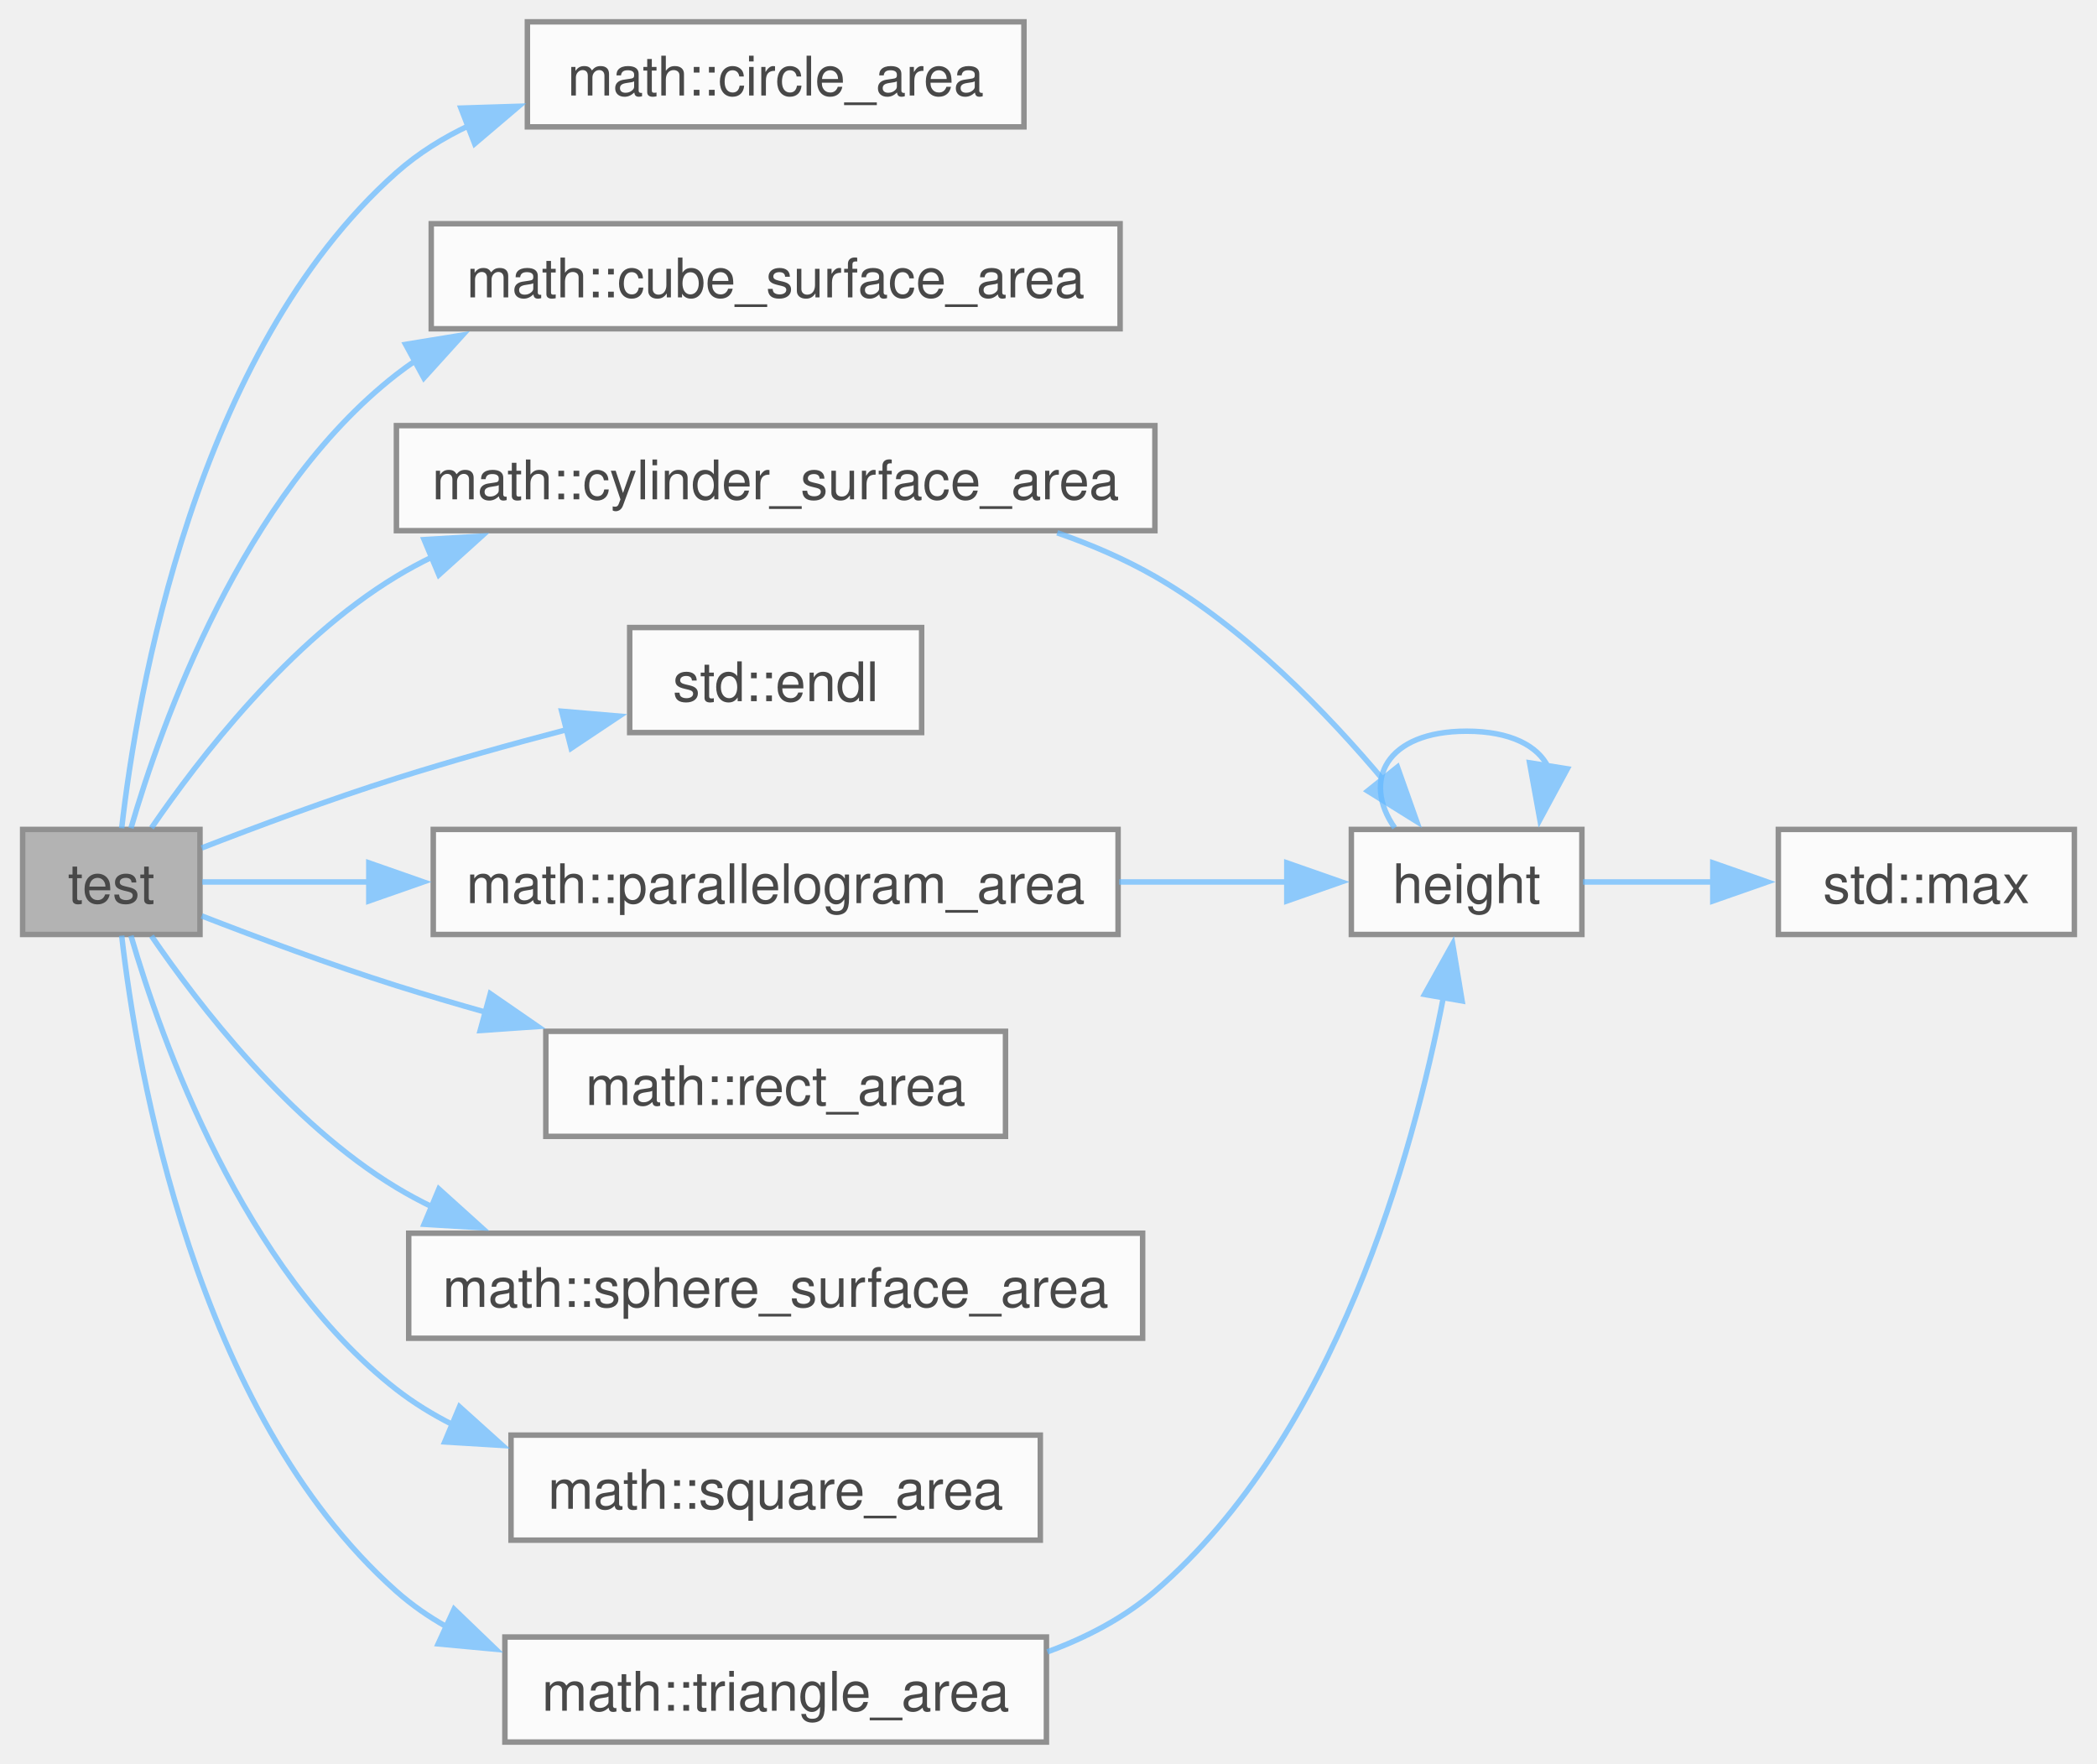
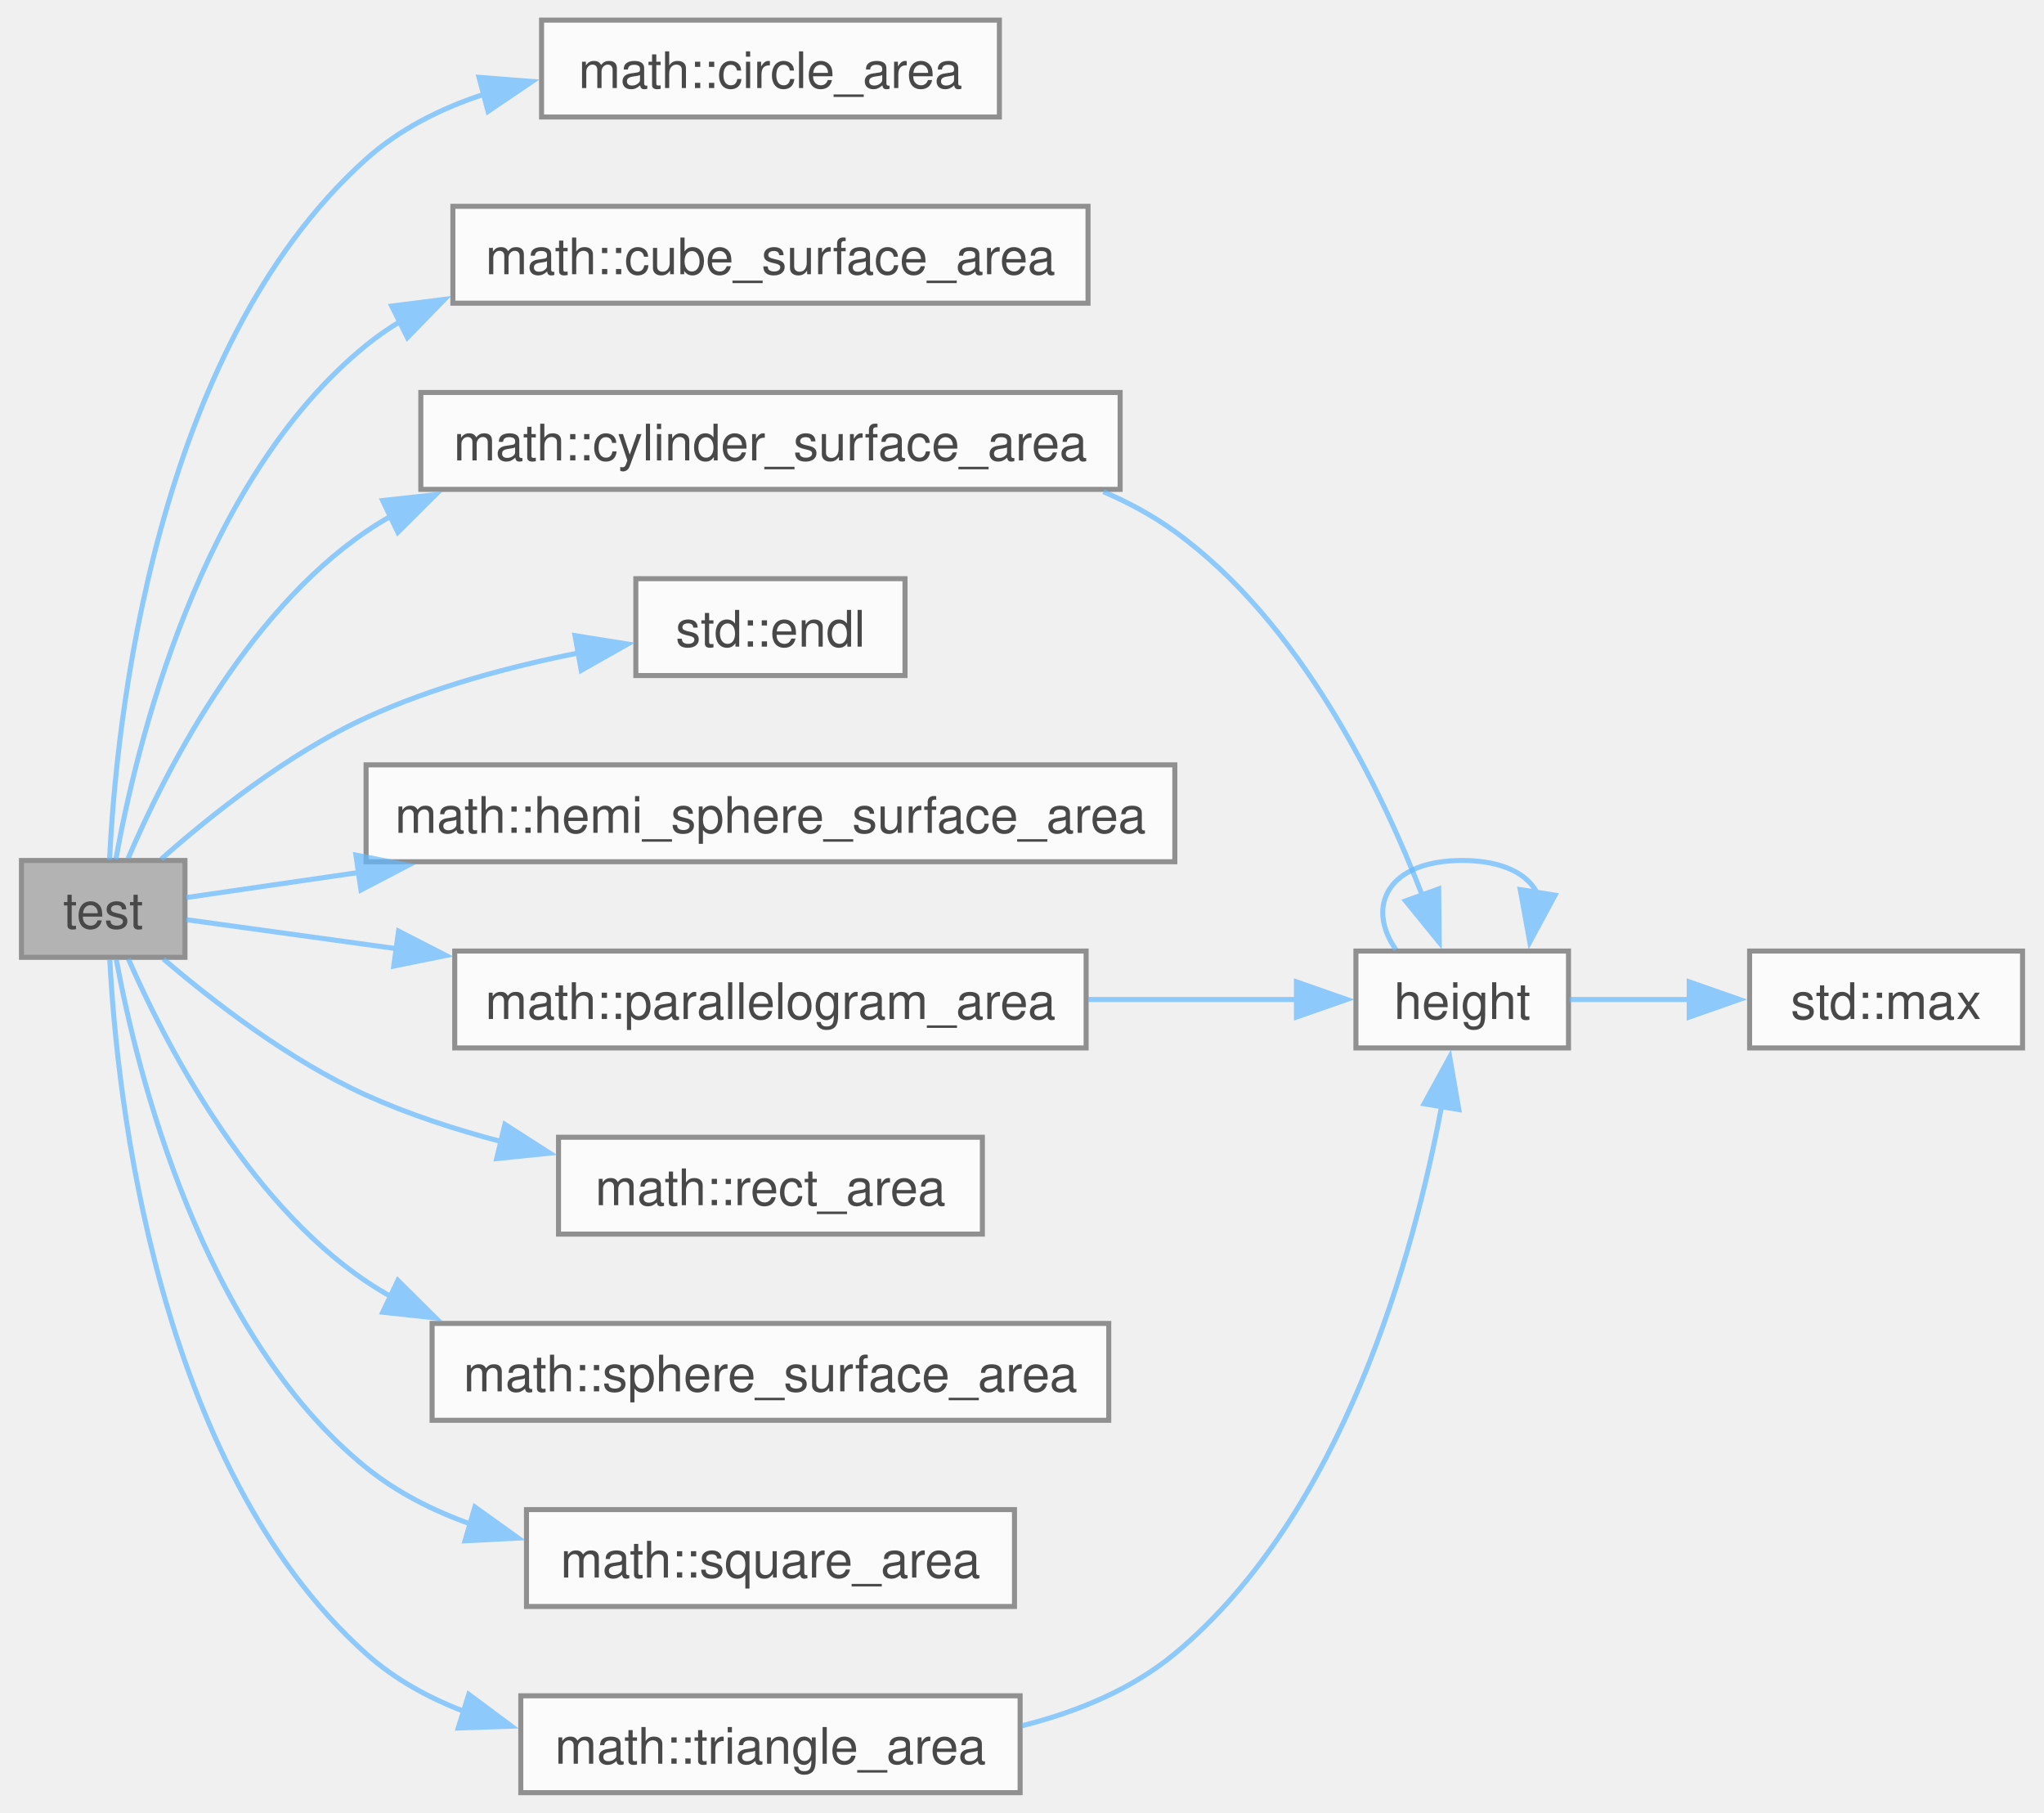
- <svg xmlns="http://www.w3.org/2000/svg" xmlns:xlink="http://www.w3.org/1999/xlink" width="384pt" height="323pt" viewBox="0.00 0.00 384.00 323.25">
+ <svg xmlns="http://www.w3.org/2000/svg" xmlns:xlink="http://www.w3.org/1999/xlink" width="406pt" height="360pt" viewBox="0.00 0.00 405.75 360.25">
  <svg id="main" version="1.1" xml:space="preserve">
    <style type="text/css">
.node, .edge {opacity: 0.7;}
.node.selected, .edge.selected {opacity: 1;}
.edge:hover path { stroke: red; }
.edge:hover polygon { stroke: red; fill: red; }
</style>
    <svg id="graph" class="graph">
-       <g id="graph0" class="graph" transform="scale(1 1) rotate(0) translate(4 319.25)">
+       <g id="graph0" class="graph" transform="scale(1 1) rotate(0) translate(4 356.25)">
        <g id="Node000001" class="node">
          <g id="a_Node000001">
            <a xlink:title="Self-test implementations.">
-               <polygon fill="#999999" stroke="#666666" points="32.5,-167.25 0,-167.25 0,-148 32.5,-148 32.5,-167.25" />
-               <text text-anchor="middle" x="16.25" y="-153.75" font-family="Helvetica,sans-Serif" font-size="10.00">test</text>
+               <polygon fill="#999999" stroke="#666666" points="32.5,-185.25 0,-185.25 0,-166 32.5,-166 32.5,-185.25" />
+               <text text-anchor="middle" x="16.25" y="-171.75" font-family="Helvetica,sans-Serif" font-size="10.00">test</text>
            </a>
          </g>
        </g>
        <g id="Node000002" class="node">
          <g id="a_Node000002">
            <a xlink:href="../../dd/d47/namespacemath.html#a40e36c67da78d2131408c57ee091ad75" target="_top" xlink:title="area of a circle (pi">
-               <polygon fill="white" stroke="#666666" points="183.5,-315.25 92.5,-315.25 92.5,-296 183.5,-296 183.5,-315.25" />
-               <text text-anchor="middle" x="138" y="-301.75" font-family="Helvetica,sans-Serif" font-size="10.00">math::circle_area</text>
+               <polygon fill="white" stroke="#666666" points="194.38,-352.25 103.38,-352.25 103.38,-333 194.38,-333 194.38,-352.25" />
+               <text text-anchor="middle" x="148.88" y="-338.75" font-family="Helvetica,sans-Serif" font-size="10.00">math::circle_area</text>
            </a>
          </g>
        </g>
        <g id="edge1_Node000001_Node000002" class="edge">
          <g id="a_edge1_Node000001_Node000002">
            <a xlink:title=" ">
-               <path fill="none" stroke="#63b8ff" d="M18.15,-167.47C20.92,-191.72 31.49,-254.76 68.5,-287.62 72.49,-291.16 77.08,-294.02 81.98,-296.32" />
-               <polygon fill="#63b8ff" stroke="#63b8ff" points="80.32,-299.44 90.91,-299.77 82.84,-292.91 80.32,-299.44" />
+               <path fill="none" stroke="#63b8ff" d="M17.51,-185.37C18.78,-212.01 26.15,-286.63 68.5,-324.62 75.16,-330.6 83.37,-334.72 91.97,-337.53" />
+               <polygon fill="#63b8ff" stroke="#63b8ff" points="90.95,-340.88 101.51,-340.06 92.74,-334.12 90.95,-340.88" />
            </a>
          </g>
        </g>
        <g id="Node000003" class="node">
          <g id="a_Node000003">
            <a xlink:href="../../dd/d47/namespacemath.html#abc46c784a297fc1d2eb8b33a327fba4c" target="_top" xlink:title="surface area of a cube ( 6 * (l">
-               <polygon fill="white" stroke="#666666" points="201.12,-278.25 74.88,-278.25 74.88,-259 201.12,-259 201.12,-278.25" />
-               <text text-anchor="middle" x="138" y="-264.75" font-family="Helvetica,sans-Serif" font-size="10.00">math::cube_surface_area</text>
+               <polygon fill="white" stroke="#666666" points="212,-315.25 85.75,-315.25 85.75,-296 212,-296 212,-315.25" />
+               <text text-anchor="middle" x="148.88" y="-301.75" font-family="Helvetica,sans-Serif" font-size="10.00">math::cube_surface_area</text>
            </a>
          </g>
        </g>
        <g id="edge2_Node000001_Node000003" class="edge">
          <g id="a_edge2_Node000001_Node000003">
            <a xlink:title=" ">
-               <path fill="none" stroke="#63b8ff" d="M19.85,-167.48C25.4,-186.57 40.29,-228.64 68.5,-250.62 69.65,-251.52 70.83,-252.37 72.05,-253.17" />
-               <polygon fill="#63b8ff" stroke="#63b8ff" points="70.18,-256.14 80.64,-257.85 73.53,-249.99 70.18,-256.14" />
+               <path fill="none" stroke="#63b8ff" d="M18.77,-185.49C22.7,-207.47 35.31,-260.66 68.5,-287.62 70.63,-289.35 72.89,-290.92 75.25,-292.35" />
+               <polygon fill="#63b8ff" stroke="#63b8ff" points="73.59,-295.43 84.1,-296.76 76.71,-289.17 73.59,-295.43" />
            </a>
          </g>
        </g>
        <g id="Node000004" class="node">
          <g id="a_Node000004">
            <a xlink:href="../../dd/d47/namespacemath.html#ac5803413618fcfb922cb32c6db0fc864" target="_top" xlink:title="surface area of a cylinder (2 * pi * r * h + 2 * pi * r^2)">
-               <polygon fill="white" stroke="#666666" points="207.5,-241.25 68.5,-241.25 68.5,-222 207.5,-222 207.5,-241.25" />
-               <text text-anchor="middle" x="138" y="-227.75" font-family="Helvetica,sans-Serif" font-size="10.00">math::cylinder_surface_area</text>
+               <polygon fill="white" stroke="#666666" points="218.38,-278.25 79.38,-278.25 79.38,-259 218.38,-259 218.38,-278.25" />
+               <text text-anchor="middle" x="148.88" y="-264.75" font-family="Helvetica,sans-Serif" font-size="10.00">math::cylinder_surface_area</text>
            </a>
          </g>
        </g>
        <g id="edge3_Node000001_Node000004" class="edge">
          <g id="a_edge3_Node000001_Node000004">
            <a xlink:title=" ">
-               <path fill="none" stroke="#63b8ff" d="M23.61,-167.53C32.25,-180.16 48.87,-201.77 68.5,-213.62 70.64,-214.92 72.87,-216.12 75.16,-217.23" />
-               <polygon fill="#63b8ff" stroke="#63b8ff" points="73.57,-220.36 84.15,-221 76.28,-213.9 73.57,-220.36" />
+               <path fill="none" stroke="#63b8ff" d="M21.21,-185.68C28.18,-202.01 44.24,-234.13 68.5,-250.62 70.11,-251.72 71.77,-252.74 73.48,-253.71" />
+               <polygon fill="#63b8ff" stroke="#63b8ff" points="71.79,-256.78 82.32,-257.94 74.81,-250.47 71.79,-256.78" />
            </a>
          </g>
        </g>
        <g id="Node000007" class="node">
          <g id="a_Node000007">
            <a target="_blank" xlink:href="http://en.cppreference.com/w/cpp/io/manip/endl.html#" xlink:title=" ">
-               <polygon fill="white" stroke="#666666" points="164.75,-204.25 111.25,-204.25 111.25,-185 164.75,-185 164.75,-204.25" />
-               <text text-anchor="middle" x="138" y="-190.75" font-family="Helvetica,sans-Serif" font-size="10.00">std::endl</text>
+               <polygon fill="white" stroke="#666666" points="175.62,-241.25 122.12,-241.25 122.12,-222 175.62,-222 175.62,-241.25" />
+               <text text-anchor="middle" x="148.88" y="-227.75" font-family="Helvetica,sans-Serif" font-size="10.00">std::endl</text>
            </a>
          </g>
        </g>
        <g id="edge7_Node000001_Node000007" class="edge">
          <g id="a_edge7_Node000001_Node000007">
            <a xlink:title=" ">
-               <path fill="none" stroke="#63b8ff" d="M32.81,-163.85C42.9,-167.77 56.37,-172.79 68.5,-176.62 78.55,-179.8 89.55,-182.87 99.74,-185.54" />
-               <polygon fill="#63b8ff" stroke="#63b8ff" points="98.78,-188.91 109.34,-188.01 100.52,-182.13 98.78,-188.91" />
+               <path fill="none" stroke="#63b8ff" d="M27.79,-185.53C37.6,-194.2 53,-206.51 68.5,-213.62 81.74,-219.71 97.2,-223.81 110.93,-226.54" />
+               <polygon fill="#63b8ff" stroke="#63b8ff" points="110.03,-229.93 120.49,-228.26 111.26,-223.04 110.03,-229.93" />
            </a>
          </g>
        </g>
        <g id="Node000008" class="node">
          <g id="a_Node000008">
-             <a xlink:href="../../dd/d47/namespacemath.html#a5de184925e68658f15415dd53954df4f" target="_top" xlink:title="area of a parallelogram (b * h)">
-               <polygon fill="white" stroke="#666666" points="200.75,-167.25 75.25,-167.25 75.25,-148 200.75,-148 200.75,-167.25" />
-               <text text-anchor="middle" x="138" y="-153.75" font-family="Helvetica,sans-Serif" font-size="10.00">math::parallelogram_area</text>
+             <a xlink:href="../../dd/d47/namespacemath.html#a3277e65a8f380e7632791975bfba0efb" target="_top" xlink:title="surface area of a hemi-sphere ( 3 * pi * r^2)">
+               <polygon fill="white" stroke="#666666" points="229.25,-204.25 68.5,-204.25 68.5,-185 229.25,-185 229.25,-204.25" />
+               <text text-anchor="middle" x="148.88" y="-190.75" font-family="Helvetica,sans-Serif" font-size="10.00">math::hemi_sphere_surface_area</text>
            </a>
          </g>
        </g>
        <g id="edge8_Node000001_Node000008" class="edge">
          <g id="a_edge8_Node000001_Node000008">
            <a xlink:title=" ">
-               <path fill="none" stroke="#63b8ff" d="M32.91,-157.62C41.22,-157.62 52.1,-157.62 63.69,-157.62" />
-               <polygon fill="#63b8ff" stroke="#63b8ff" points="63.44,-161.13 73.44,-157.63 63.44,-154.13 63.44,-161.13" />
+               <path fill="none" stroke="#63b8ff" d="M32.75,-177.88C41.83,-179.2 54.07,-180.98 67.19,-182.89" />
+               <polygon fill="#63b8ff" stroke="#63b8ff" points="66.48,-186.32 76.88,-184.3 67.48,-179.39 66.48,-186.32" />
            </a>
          </g>
        </g>
        <g id="Node000009" class="node">
          <g id="a_Node000009">
-             <a xlink:href="../../dd/d47/namespacemath.html#ab31d141f7c5b551746b1eee0eb4dedca" target="_top" xlink:title="area of a rectangle (l * w)">
-               <polygon fill="white" stroke="#666666" points="180.12,-130.25 95.88,-130.25 95.88,-111 180.12,-111 180.12,-130.25" />
-               <text text-anchor="middle" x="138" y="-116.75" font-family="Helvetica,sans-Serif" font-size="10.00">math::rect_area</text>
-             </a>
-           </g>
-         </g>
-         <g id="edge10_Node000001_Node000009" class="edge">
-           <g id="a_edge10_Node000001_Node000009">
-             <a xlink:title=" ">
-               <path fill="none" stroke="#63b8ff" d="M32.81,-151.4C42.9,-147.48 56.37,-142.46 68.5,-138.62 73.86,-136.93 79.49,-135.27 85.12,-133.68" />
-               <polygon fill="#63b8ff" stroke="#63b8ff" points="85.7,-137.15 94.42,-131.13 83.85,-130.4 85.7,-137.15" />
+             <a xlink:href="../../dd/d47/namespacemath.html#a5de184925e68658f15415dd53954df4f" target="_top" xlink:title="area of a parallelogram (b * h)">
+               <polygon fill="white" stroke="#666666" points="211.62,-167.25 86.12,-167.25 86.12,-148 211.62,-148 211.62,-167.25" />
+               <text text-anchor="middle" x="148.88" y="-153.75" font-family="Helvetica,sans-Serif" font-size="10.00">math::parallelogram_area</text>
+             </a>
+           </g>
+         </g>
+         <g id="edge9_Node000001_Node000009" class="edge">
+           <g id="a_edge9_Node000001_Node000009">
+             <a xlink:title=" ">
+               <path fill="none" stroke="#63b8ff" d="M32.75,-173.49C43.56,-172 58.87,-169.89 74.8,-167.69" />
+               <polygon fill="#63b8ff" stroke="#63b8ff" points="74.95,-171.21 84.38,-166.37 74,-164.27 74.95,-171.21" />
            </a>
          </g>
        </g>
        <g id="Node000010" class="node">
          <g id="a_Node000010">
-             <a xlink:href="../../dd/d47/namespacemath.html#ab7f29862d30df351c317eedd60a0c656" target="_top" xlink:title="surface area of a sphere ( 4 * pi * r^2)">
-               <polygon fill="white" stroke="#666666" points="205.25,-93.25 70.75,-93.25 70.75,-74 205.25,-74 205.25,-93.25" />
-               <text text-anchor="middle" x="138" y="-79.75" font-family="Helvetica,sans-Serif" font-size="10.00">math::sphere_surface_area</text>
+             <a xlink:href="../../dd/d47/namespacemath.html#ab31d141f7c5b551746b1eee0eb4dedca" target="_top" xlink:title="area of a rectangle (l * w)">
+               <polygon fill="white" stroke="#666666" points="191,-130.25 106.75,-130.25 106.75,-111 191,-111 191,-130.25" />
+               <text text-anchor="middle" x="148.88" y="-116.75" font-family="Helvetica,sans-Serif" font-size="10.00">math::rect_area</text>
            </a>
          </g>
        </g>
        <g id="edge11_Node000001_Node000010" class="edge">
          <g id="a_edge11_Node000001_Node000010">
            <a xlink:title=" ">
-               <path fill="none" stroke="#63b8ff" d="M23.61,-147.72C32.25,-135.09 48.87,-113.48 68.5,-101.62 70.64,-100.33 72.87,-99.13 75.16,-98.02" />
-               <polygon fill="#63b8ff" stroke="#63b8ff" points="76.28,-101.35 84.15,-94.25 73.57,-94.89 76.28,-101.35" />
+               <path fill="none" stroke="#63b8ff" d="M28.23,-165.67C38.08,-157.25 53.3,-145.49 68.5,-138.62 76.92,-134.82 86.22,-131.79 95.4,-129.38" />
+               <polygon fill="#63b8ff" stroke="#63b8ff" points="96.09,-132.81 105,-127.09 94.46,-126 96.09,-132.81" />
            </a>
          </g>
        </g>
        <g id="Node000011" class="node">
          <g id="a_Node000011">
-             <a xlink:href="../../dd/d47/namespacemath.html#a971ce57e368f2f631cf1f4ff3f864049" target="_top" xlink:title="area of a square (l * l)">
-               <polygon fill="white" stroke="#666666" points="186.5,-56.25 89.5,-56.25 89.5,-37 186.5,-37 186.5,-56.25" />
-               <text text-anchor="middle" x="138" y="-42.75" font-family="Helvetica,sans-Serif" font-size="10.00">math::square_area</text>
+             <a xlink:href="../../dd/d47/namespacemath.html#ab7f29862d30df351c317eedd60a0c656" target="_top" xlink:title="surface area of a sphere ( 4 * pi * r^2)">
+               <polygon fill="white" stroke="#666666" points="216.12,-93.25 81.62,-93.25 81.62,-74 216.12,-74 216.12,-93.25" />
+               <text text-anchor="middle" x="148.88" y="-79.75" font-family="Helvetica,sans-Serif" font-size="10.00">math::sphere_surface_area</text>
            </a>
          </g>
        </g>
        <g id="edge12_Node000001_Node000011" class="edge">
          <g id="a_edge12_Node000001_Node000011">
            <a xlink:title=" ">
-               <path fill="none" stroke="#63b8ff" d="M19.85,-147.77C25.4,-128.68 40.29,-86.61 68.5,-64.62 71.65,-62.17 75.1,-60.05 78.73,-58.21" />
-               <polygon fill="#63b8ff" stroke="#63b8ff" points="80.06,-61.45 87.93,-54.36 77.35,-55 80.06,-61.45" />
+               <path fill="none" stroke="#63b8ff" d="M21.25,-165.7C28.27,-149.59 44.41,-117.89 68.5,-101.62 70.11,-100.54 71.78,-99.51 73.49,-98.55" />
+               <polygon fill="#63b8ff" stroke="#63b8ff" points="74.82,-101.8 82.34,-94.34 71.81,-95.48 74.82,-101.8" />
            </a>
          </g>
        </g>
        <g id="Node000012" class="node">
          <g id="a_Node000012">
-             <a xlink:href="../../dd/d47/namespacemath.html#ab3b920cc56442abd92279ba23b50f4dc" target="_top" xlink:title="area of a triangle (b * h / 2)">
-               <polygon fill="white" stroke="#666666" points="187.62,-19.25 88.38,-19.25 88.38,0 187.62,0 187.62,-19.25" />
-               <text text-anchor="middle" x="138" y="-5.75" font-family="Helvetica,sans-Serif" font-size="10.00">math::triangle_area</text>
+             <a xlink:href="../../dd/d47/namespacemath.html#a971ce57e368f2f631cf1f4ff3f864049" target="_top" xlink:title="area of a square (l * l)">
+               <polygon fill="white" stroke="#666666" points="197.38,-56.25 100.38,-56.25 100.38,-37 197.38,-37 197.38,-56.25" />
+               <text text-anchor="middle" x="148.88" y="-42.75" font-family="Helvetica,sans-Serif" font-size="10.00">math::square_area</text>
            </a>
          </g>
        </g>
        <g id="edge13_Node000001_Node000012" class="edge">
          <g id="a_edge13_Node000001_Node000012">
            <a xlink:title=" ">
-               <path fill="none" stroke="#63b8ff" d="M18.15,-147.78C20.92,-123.53 31.49,-60.49 68.5,-27.62 71.3,-25.13 74.41,-22.98 77.71,-21.12" />
-               <polygon fill="#63b8ff" stroke="#63b8ff" points="79.07,-24.35 86.7,-17.01 76.15,-17.99 79.07,-24.35" />
+               <path fill="none" stroke="#63b8ff" d="M18.86,-165.52C22.91,-143.53 35.67,-91.21 68.5,-64.62 74.62,-59.67 81.84,-56.02 89.39,-53.34" />
+               <polygon fill="#63b8ff" stroke="#63b8ff" points="90.13,-56.77 98.74,-50.59 88.16,-50.05 90.13,-56.77" />
+             </a>
+           </g>
+         </g>
+         <g id="Node000013" class="node">
+           <g id="a_Node000013">
+             <a xlink:href="../../dd/d47/namespacemath.html#ab3b920cc56442abd92279ba23b50f4dc" target="_top" xlink:title="area of a triangle (b * h / 2)">
+               <polygon fill="white" stroke="#666666" points="198.5,-19.25 99.25,-19.25 99.25,0 198.5,0 198.5,-19.25" />
+               <text text-anchor="middle" x="148.88" y="-5.75" font-family="Helvetica,sans-Serif" font-size="10.00">math::triangle_area</text>
+             </a>
+           </g>
+         </g>
+         <g id="edge14_Node000001_Node000013" class="edge">
+           <g id="a_edge14_Node000001_Node000013">
+             <a xlink:title=" ">
+               <path fill="none" stroke="#63b8ff" d="M17.56,-165.56C18.94,-138.76 26.57,-65.17 68.5,-27.62 74.09,-22.62 80.78,-18.91 87.87,-16.19" />
+               <polygon fill="#63b8ff" stroke="#63b8ff" points="88.91,-19.53 97.41,-13.21 86.82,-12.85 88.91,-19.53" />
            </a>
          </g>
        </g>
        <g id="Node000005" class="node">
          <g id="a_Node000005">
            <a xlink:href="../../d8/dee/avltree_8cpp.html#ae4a66d8b0c2b0d626aea45977e358c83" target="_top" xlink:title=" ">
-               <polygon fill="white" stroke="#666666" points="285.75,-167.25 243.5,-167.25 243.5,-148 285.75,-148 285.75,-167.25" />
-               <text text-anchor="middle" x="264.62" y="-153.75" font-family="Helvetica,sans-Serif" font-size="10.00">height</text>
+               <polygon fill="white" stroke="#666666" points="307.5,-167.25 265.25,-167.25 265.25,-148 307.5,-148 307.5,-167.25" />
+               <text text-anchor="middle" x="286.38" y="-153.75" font-family="Helvetica,sans-Serif" font-size="10.00">height</text>
            </a>
          </g>
        </g>
        <g id="edge4_Node000004_Node000005" class="edge">
          <g id="a_edge4_Node000004_Node000005">
            <a xlink:title=" ">
-               <path fill="none" stroke="#63b8ff" d="M189.6,-221.61C195.83,-219.44 201.95,-216.81 207.5,-213.62 224.06,-204.13 239.14,-188.49 249.49,-176.15" />
-               <polygon fill="#63b8ff" stroke="#63b8ff" points="251.95,-178.68 255.49,-168.69 246.49,-174.3 251.95,-178.68" />
+               <path fill="none" stroke="#63b8ff" d="M215.05,-258.54C220.09,-256.38 224.9,-253.77 229.25,-250.62 254.28,-232.55 270.24,-199.57 278.51,-178.13" />
+               <polygon fill="#63b8ff" stroke="#63b8ff" points="281.7,-179.6 281.8,-169 275.11,-177.22 281.7,-179.6" />
            </a>
          </g>
        </g>
        <g id="edge5_Node000005_Node000005" class="edge">
          <g id="a_edge5_Node000005_Node000005">
            <a xlink:title=" ">
-               <path fill="none" stroke="#63b8ff" d="M251.44,-167.54C245.42,-176.15 249.82,-185.25 264.62,-185.25 272.72,-185.25 277.71,-182.53 279.58,-178.65" />
-               <polygon fill="#63b8ff" stroke="#63b8ff" points="283.08,-178.36 278.05,-169.03 276.16,-179.46 283.08,-178.36" />
+               <path fill="none" stroke="#63b8ff" d="M273.19,-167.54C267.17,-176.15 271.57,-185.25 286.38,-185.25 294.47,-185.25 299.46,-182.53 301.33,-178.65" />
+               <polygon fill="#63b8ff" stroke="#63b8ff" points="304.83,-178.36 299.8,-169.03 297.91,-179.46 304.83,-178.36" />
            </a>
          </g>
        </g>
        <g id="Node000006" class="node">
          <g id="a_Node000006">
            <a target="_blank" xlink:href="http://en.cppreference.com/w/cpp/algorithm/max.html#" xlink:title=" ">
-               <polygon fill="white" stroke="#666666" points="376,-167.25 321.75,-167.25 321.75,-148 376,-148 376,-167.25" />
-               <text text-anchor="middle" x="348.88" y="-153.75" font-family="Helvetica,sans-Serif" font-size="10.00">std::max</text>
+               <polygon fill="white" stroke="#666666" points="397.75,-167.25 343.5,-167.25 343.5,-148 397.75,-148 397.75,-167.25" />
+               <text text-anchor="middle" x="370.62" y="-153.75" font-family="Helvetica,sans-Serif" font-size="10.00">std::max</text>
            </a>
          </g>
        </g>
        <g id="edge6_Node000005_Node000006" class="edge">
          <g id="a_edge6_Node000005_Node000006">
            <a xlink:title=" ">
-               <path fill="none" stroke="#63b8ff" d="M285.96,-157.62C293.2,-157.62 301.61,-157.62 309.85,-157.62" />
-               <polygon fill="#63b8ff" stroke="#63b8ff" points="309.74,-161.13 319.74,-157.63 309.74,-154.13 309.74,-161.13" />
-             </a>
-           </g>
-         </g>
-         <g id="edge9_Node000008_Node000005" class="edge">
-           <g id="a_edge9_Node000008_Node000005">
-             <a xlink:title=" ">
-               <path fill="none" stroke="#63b8ff" d="M200.95,-157.62C211.69,-157.62 222.44,-157.62 231.93,-157.62" />
-               <polygon fill="#63b8ff" stroke="#63b8ff" points="231.67,-161.13 241.67,-157.63 231.67,-154.13 231.67,-161.13" />
-             </a>
-           </g>
-         </g>
-         <g id="edge14_Node000012_Node000005" class="edge">
-           <g id="a_edge14_Node000012_Node000005">
-             <a xlink:title=" ">
-               <path fill="none" stroke="#63b8ff" d="M187.79,-16.53C194.95,-19.15 201.81,-22.74 207.5,-27.62 240.63,-56.1 254.81,-107.69 260.38,-136.57" />
-               <polygon fill="#63b8ff" stroke="#63b8ff" points="256.91,-137.01 262.07,-146.27 263.8,-135.82 256.91,-137.01" />
+               <path fill="none" stroke="#63b8ff" d="M307.71,-157.62C314.95,-157.62 323.36,-157.62 331.6,-157.62" />
+               <polygon fill="#63b8ff" stroke="#63b8ff" points="331.49,-161.13 341.49,-157.63 331.49,-154.13 331.49,-161.13" />
+             </a>
+           </g>
+         </g>
+         <g id="edge10_Node000009_Node000005" class="edge">
+           <g id="a_edge10_Node000009_Node000005">
+             <a xlink:title=" ">
+               <path fill="none" stroke="#63b8ff" d="M212.07,-157.62C226.52,-157.62 241.3,-157.62 253.78,-157.62" />
+               <polygon fill="#63b8ff" stroke="#63b8ff" points="253.43,-161.13 263.43,-157.63 253.43,-154.13 253.43,-161.13" />
+             </a>
+           </g>
+         </g>
+         <g id="edge15_Node000013_Node000005" class="edge">
+           <g id="a_edge15_Node000013_Node000005">
+             <a xlink:title=" ">
+               <path fill="none" stroke="#63b8ff" d="M198.92,-13.31C209.82,-16.05 220.66,-20.49 229.25,-27.62 262.85,-55.54 276.85,-107.34 282.27,-136.41" />
+               <polygon fill="#63b8ff" stroke="#63b8ff" points="278.8,-136.9 283.89,-146.19 285.7,-135.75 278.8,-136.9" />
            </a>
          </g>
        </g>
      </g>
    </svg>
  </svg>
  <style type="text/css">

[data-mouse-over-selected='false'] { opacity: 0.7; }
[data-mouse-over-selected='true']  { opacity: 1.0; }

</style>
</svg>
